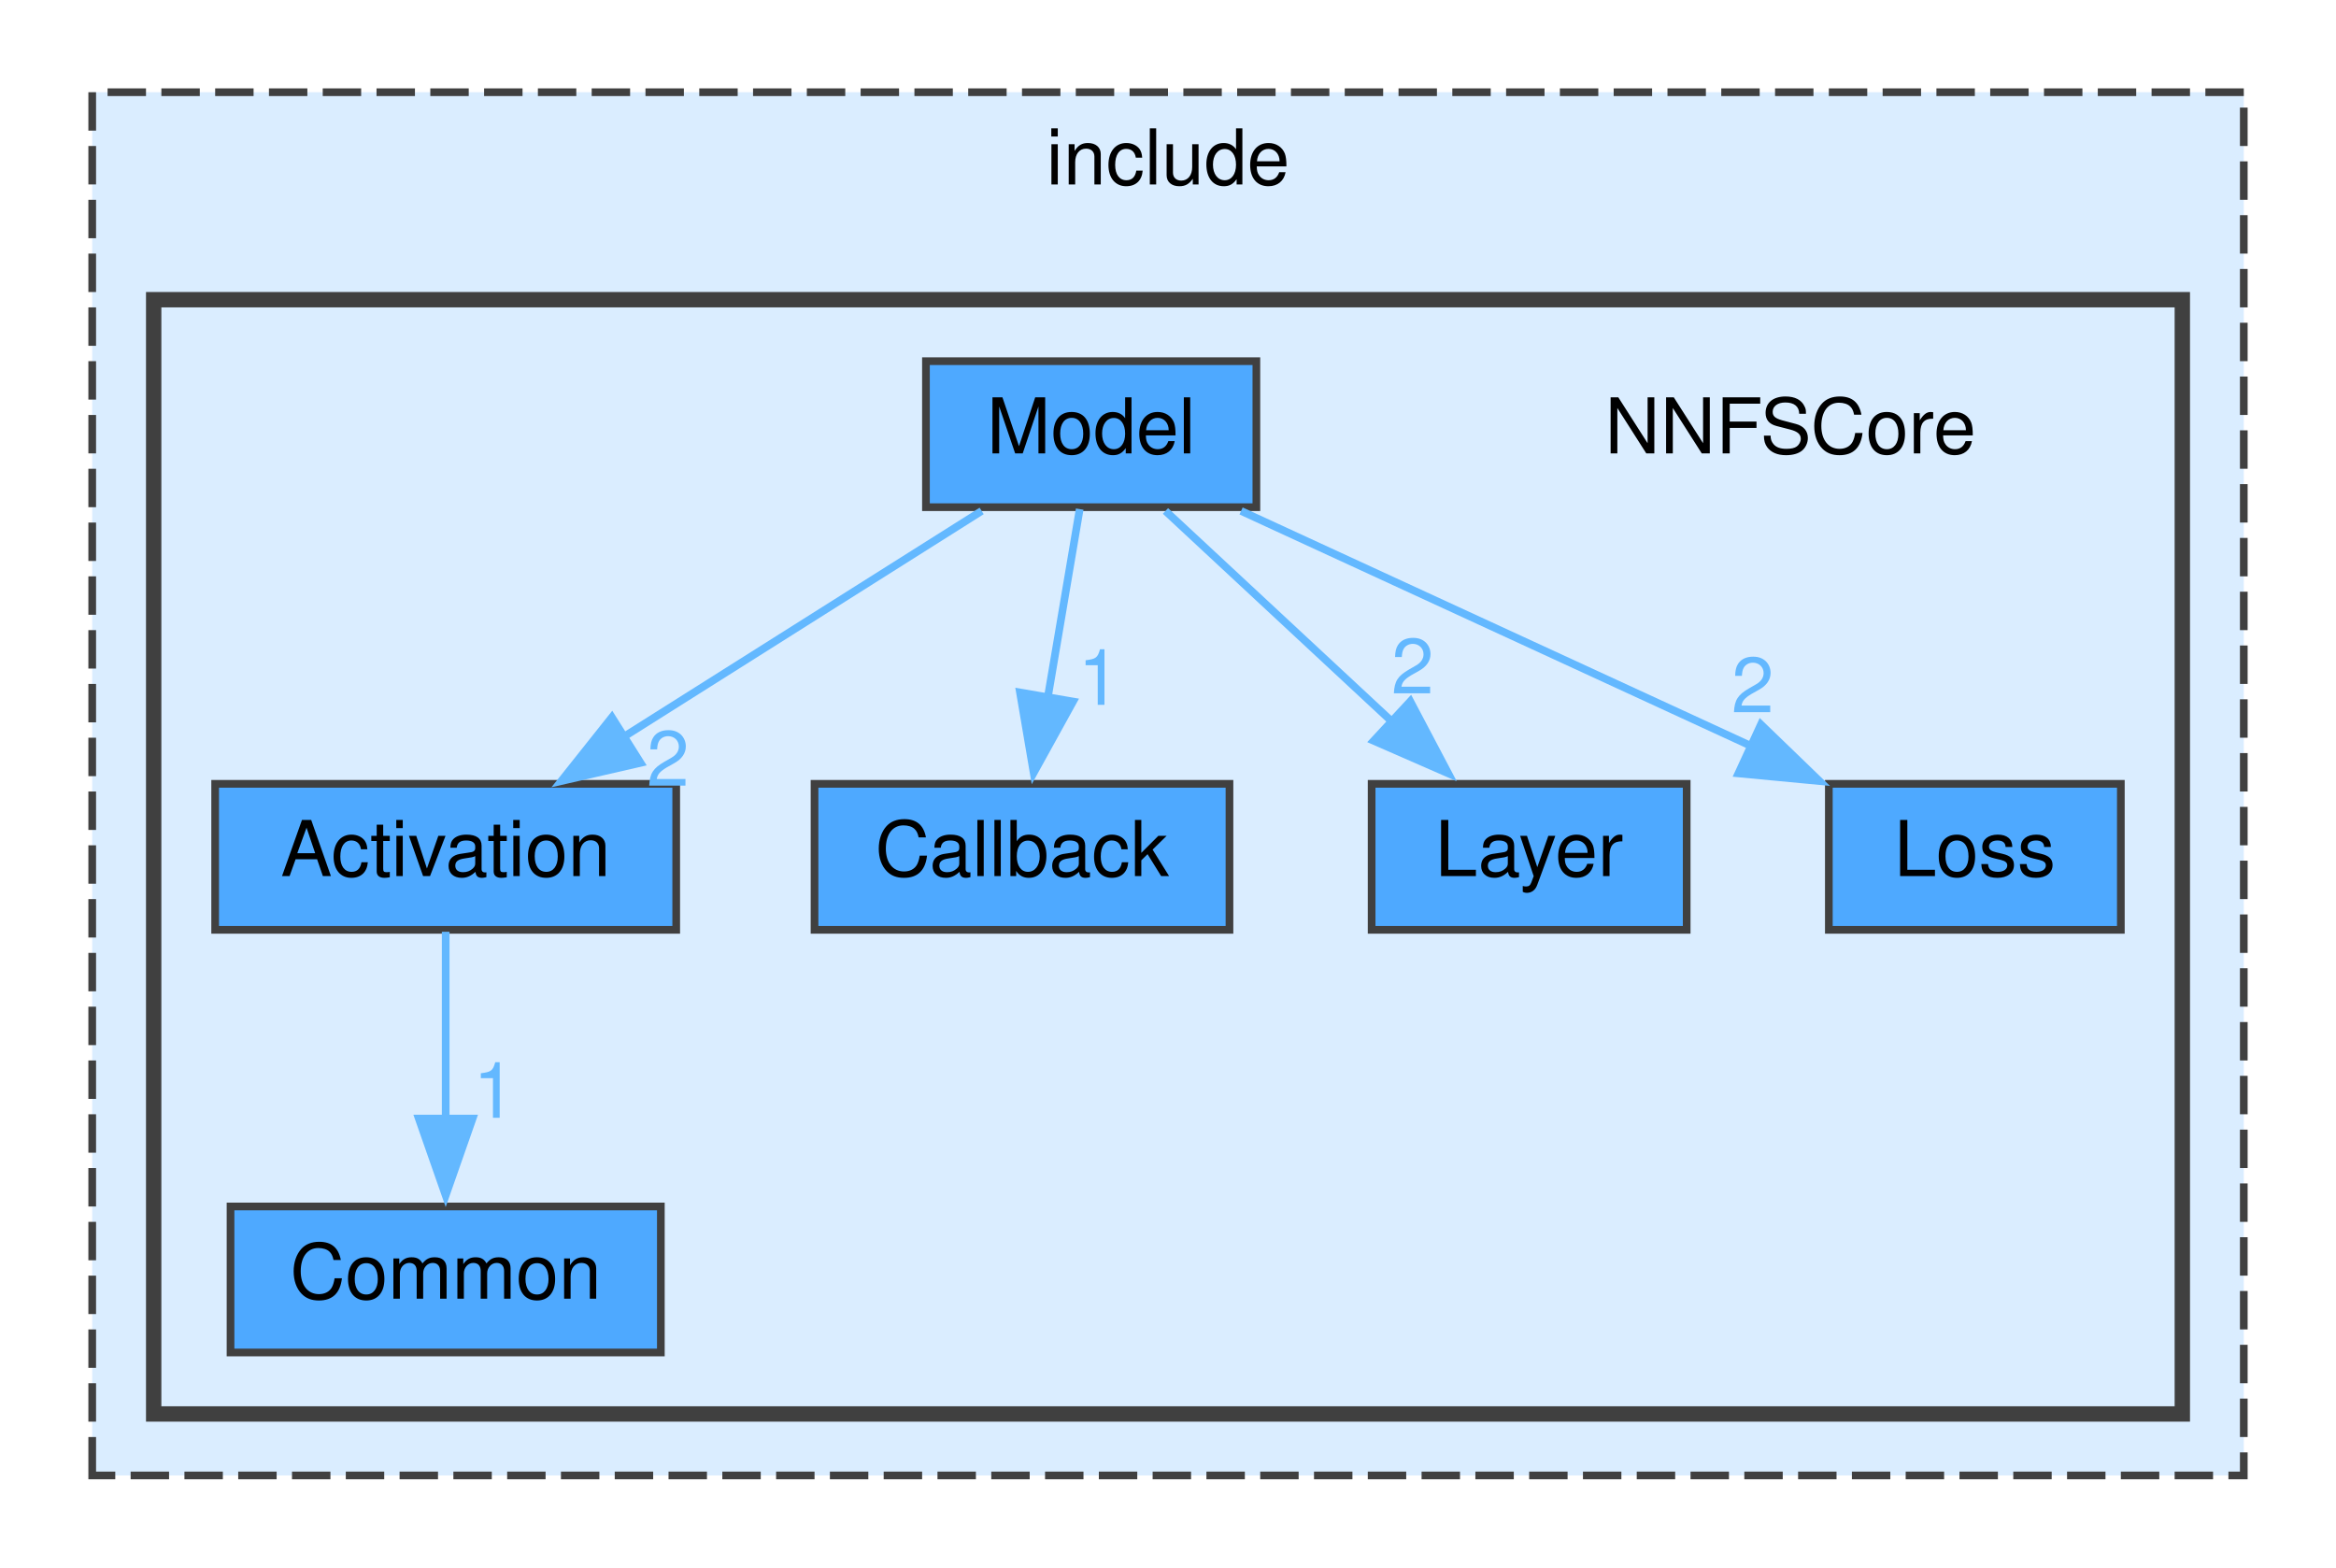
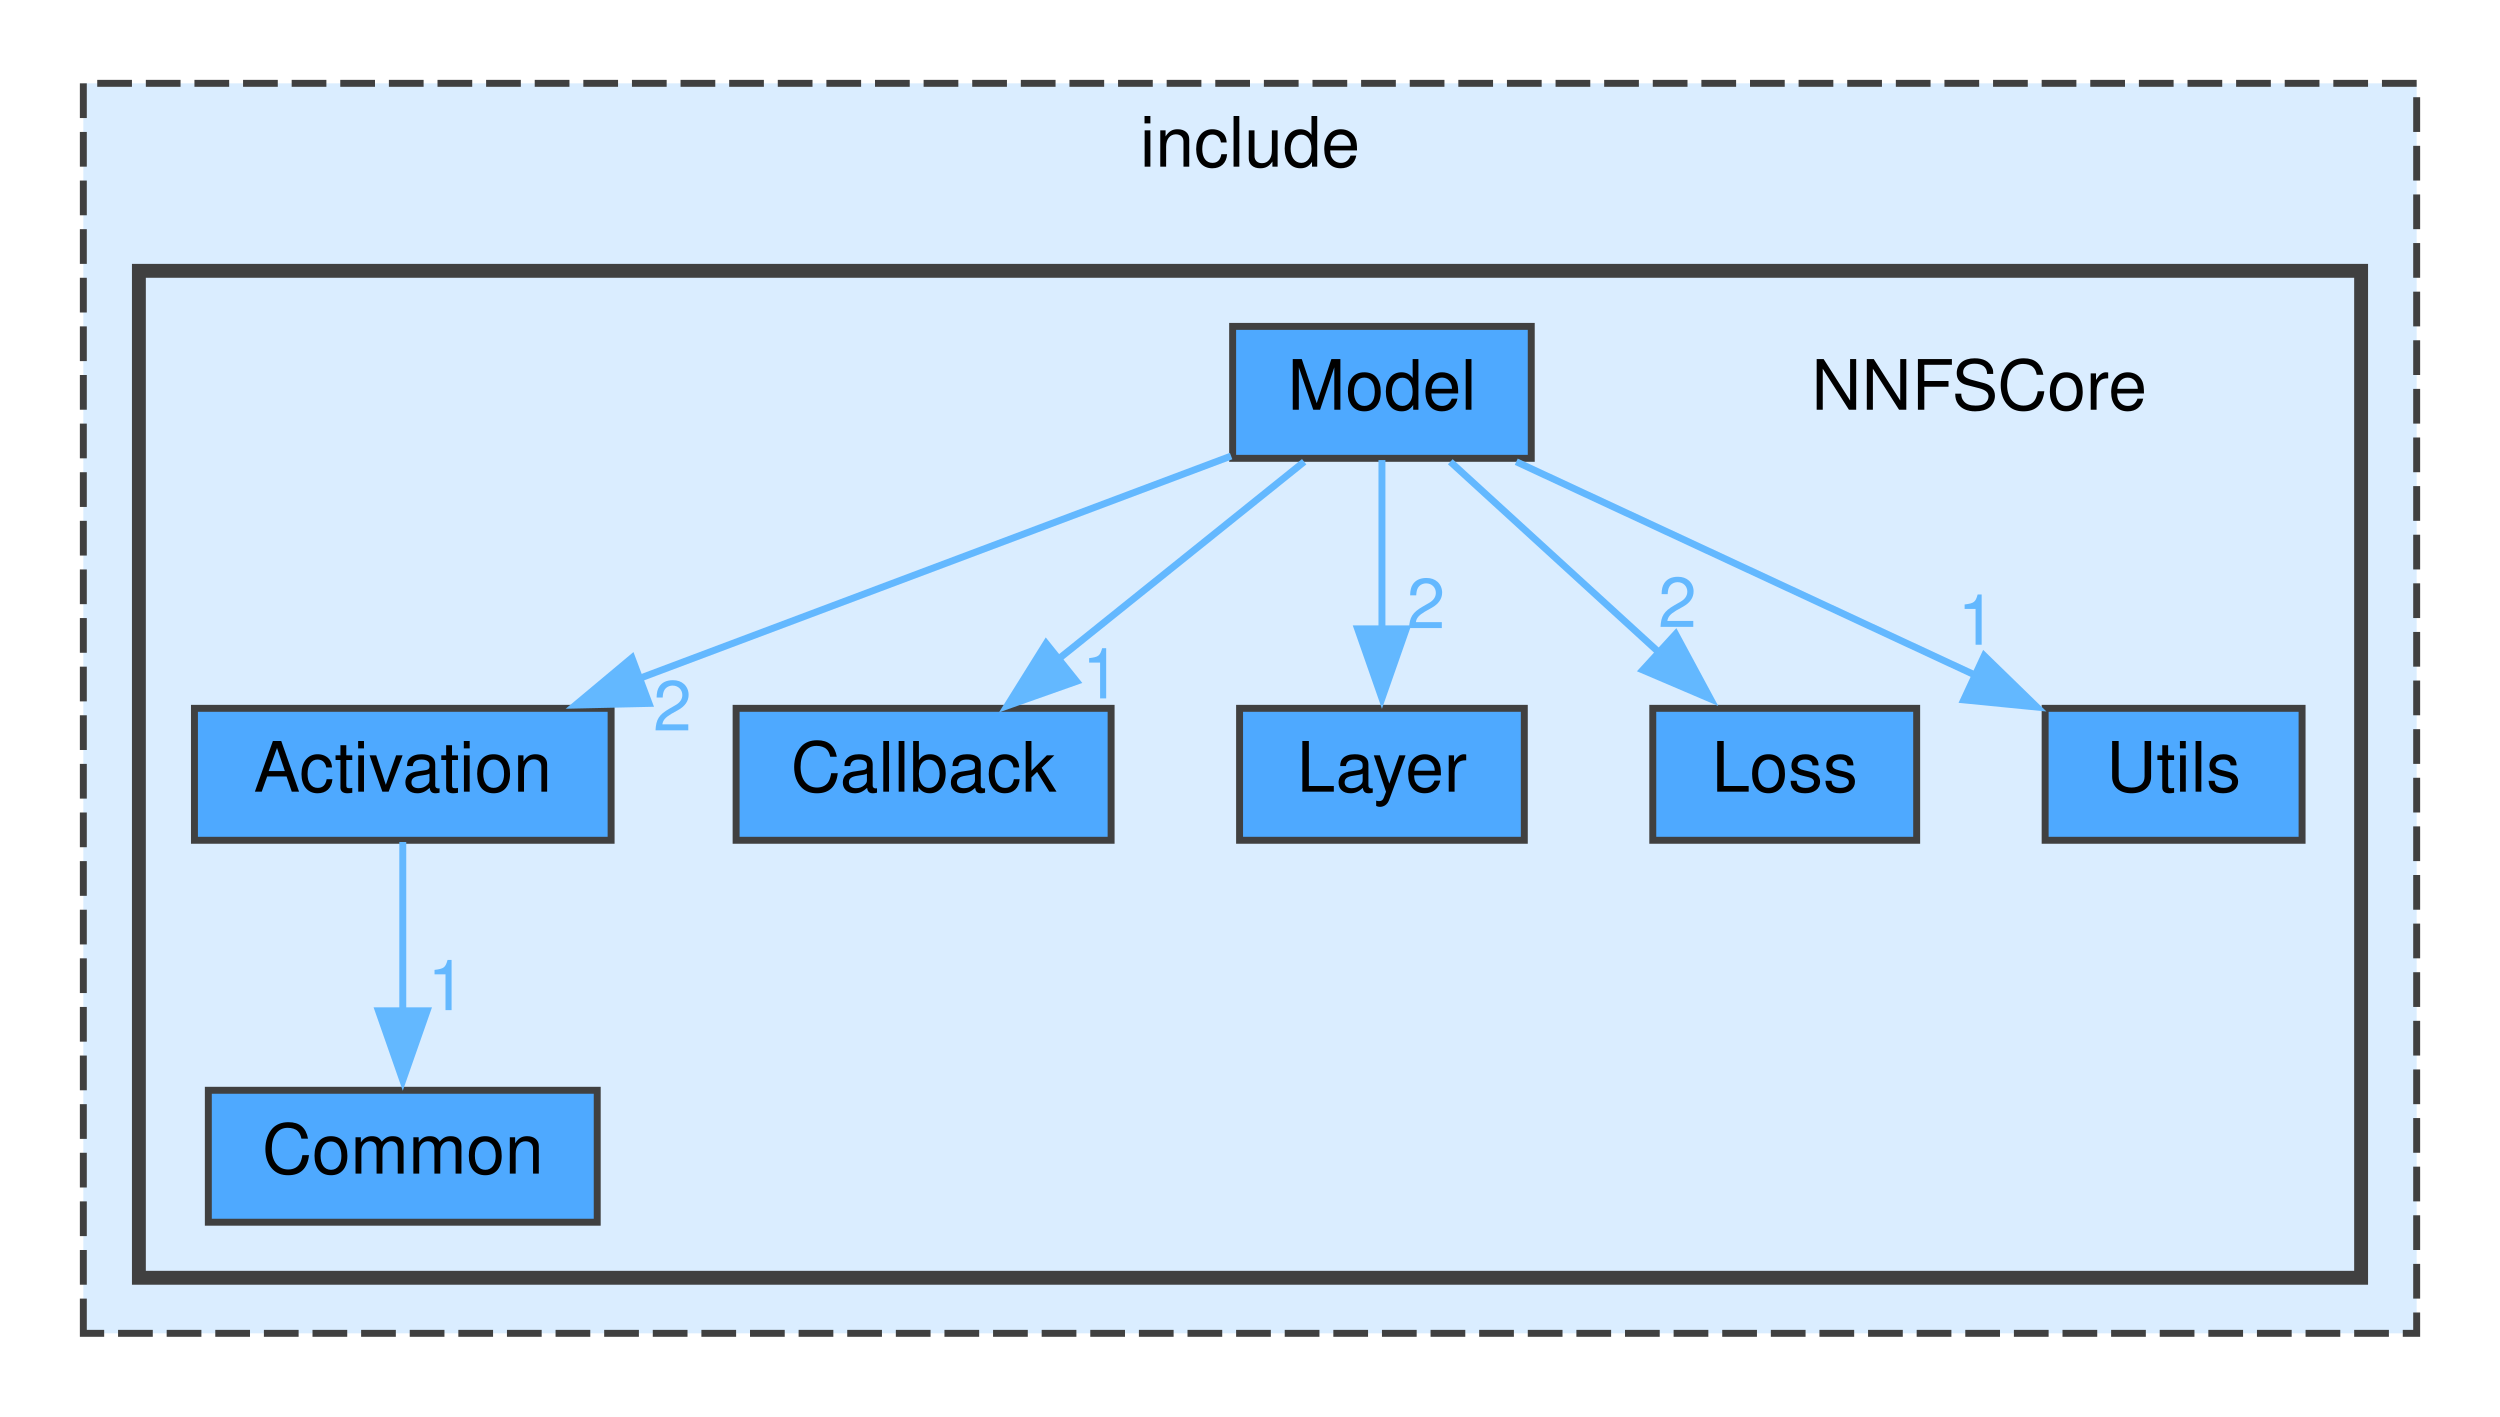
- <svg xmlns="http://www.w3.org/2000/svg" xmlns:xlink="http://www.w3.org/1999/xlink" width="304pt" height="204pt" viewBox="0.00 0.00 304.00 204.00">
+ <svg xmlns="http://www.w3.org/2000/svg" xmlns:xlink="http://www.w3.org/1999/xlink" width="360pt" height="204pt" viewBox="0.00 0.00 360.00 204.00">
  <g id="graph0" class="graph" transform="scale(1 1) rotate(0) translate(4 200)">
    <g id="clust1" class="cluster">
      <g id="a_clust1">
        <a xlink:href="dir_d44c64559bbebec7f509842c48db8b23.html" target="_top" xlink:title="include">
-           <polygon fill="#daedff" stroke="#404040" stroke-dasharray="5,2" points="8,-8 8,-188 288,-188 288,-8 8,-8" />
-           <text text-anchor="middle" x="148" y="-176" font-family="Helvetica,sans-Serif" font-size="10.00">include</text>
+           <polygon fill="#daedff" stroke="#404040" stroke-dasharray="5,2" points="8,-8 8,-188 344,-188 344,-8 8,-8" />
+           <text text-anchor="middle" x="176" y="-176" font-family="Helvetica,sans-Serif" font-size="10.00">include</text>
        </a>
      </g>
    </g>
    <g id="clust2" class="cluster">
      <g id="a_clust2">
        <a xlink:href="dir_b83ee6e98edabda9ce26bff501159cde.html" target="_top">
-           <polygon fill="#daedff" stroke="#404040" stroke-width="2" points="16,-16 16,-161 280,-161 280,-16 16,-16" />
+           <polygon fill="#daedff" stroke="#404040" stroke-width="2" points="16,-16 16,-161 336,-161 336,-16 16,-16" />
        </a>
      </g>
    </g>
    <g id="node1" class="node">
-       <text text-anchor="middle" x="229" y="-141" font-family="Helvetica,sans-Serif" font-size="10.00">NNFSCore</text>
+       <text text-anchor="middle" x="281" y="-141" font-family="Helvetica,sans-Serif" font-size="10.00">NNFSCore</text>
    </g>
    <g id="node2" class="node">
      <g id="a_node2">
        <a xlink:href="dir_201cb20a8b2f7377cbbd09d4dd7052b4.html" target="_top" xlink:title="Activation">
          <polygon fill="#4ea9ff" stroke="#404040" points="84,-98 24,-98 24,-79 84,-79 84,-98" />
          <text text-anchor="middle" x="54" y="-86" font-family="Helvetica,sans-Serif" font-size="10.00">Activation</text>
        </a>
      </g>
    </g>
    <g id="node4" class="node">
      <g id="a_node4">
        <a xlink:href="dir_74c82c2a03cdaa1e4aed5eb39bb1a636.html" target="_top" xlink:title="Common">
          <polygon fill="#4ea9ff" stroke="#404040" points="82,-43 26,-43 26,-24 82,-24 82,-43" />
          <text text-anchor="middle" x="54" y="-31" font-family="Helvetica,sans-Serif" font-size="10.00">Common</text>
        </a>
      </g>
    </g>
    <g id="edge1" class="edge">
      <path fill="none" stroke="#63b8ff" d="M54,-78.75C54,-72.11 54,-62.73 54,-54.31" />
      <polygon fill="#63b8ff" stroke="#63b8ff" points="57.5,-54.44 54,-44.44 50.5,-54.44 57.5,-54.44" />
      <g id="a_edge1-headlabel">
        <a xlink:href="dir_000000_000002.html" target="_top" xlink:title="1">
          <text text-anchor="middle" x="60.34" y="-54.54" font-family="Helvetica,sans-Serif" font-size="10.00" fill="#63b8ff">1</text>
        </a>
      </g>
    </g>
    <g id="node3" class="node">
      <g id="a_node3">
        <a xlink:href="dir_679677e8dfef9bc7f4ca0f5616a35919.html" target="_top" xlink:title="Callback">
          <polygon fill="#4ea9ff" stroke="#404040" points="156,-98 102,-98 102,-79 156,-79 156,-98" />
          <text text-anchor="middle" x="129" y="-86" font-family="Helvetica,sans-Serif" font-size="10.00">Callback</text>
        </a>
      </g>
    </g>
    <g id="node5" class="node">
      <g id="a_node5">
        <a xlink:href="dir_0122ab7167139957223f7cfcb3da127b.html" target="_top" xlink:title="Layer">
          <polygon fill="#4ea9ff" stroke="#404040" points="215.5,-98 174.5,-98 174.5,-79 215.5,-79 215.5,-98" />
          <text text-anchor="middle" x="195" y="-86" font-family="Helvetica,sans-Serif" font-size="10.00">Layer</text>
        </a>
      </g>
    </g>
    <g id="node6" class="node">
      <g id="a_node6">
        <a xlink:href="dir_3f817c6e3071a82219b2b11cb2fded89.html" target="_top" xlink:title="Loss">
          <polygon fill="#4ea9ff" stroke="#404040" points="272,-98 234,-98 234,-79 272,-79 272,-98" />
          <text text-anchor="middle" x="253" y="-86" font-family="Helvetica,sans-Serif" font-size="10.00">Loss</text>
        </a>
      </g>
    </g>
    <g id="node7" class="node">
      <g id="a_node7">
        <a xlink:href="dir_d8c8d72af92371d312f55c54616af8a3.html" target="_top" xlink:title="Model">
-           <polygon fill="#4ea9ff" stroke="#404040" points="159.5,-153 116.5,-153 116.5,-134 159.5,-134 159.5,-153" />
-           <text text-anchor="middle" x="138" y="-141" font-family="Helvetica,sans-Serif" font-size="10.00">Model</text>
+           <polygon fill="#4ea9ff" stroke="#404040" points="216.5,-153 173.5,-153 173.5,-134 216.5,-134 216.5,-153" />
+           <text text-anchor="middle" x="195" y="-141" font-family="Helvetica,sans-Serif" font-size="10.00">Model</text>
        </a>
      </g>
    </g>
    <g id="edge3" class="edge">
-       <path fill="none" stroke="#63b8ff" d="M123.75,-133.51C111,-125.47 92.08,-113.53 77.16,-104.11" />
-       <polygon fill="#63b8ff" stroke="#63b8ff" points="79.36,-100.73 69.04,-98.36 75.63,-106.65 79.36,-100.73" />
+       <path fill="none" stroke="#63b8ff" d="M173.28,-134.33C150.5,-125.77 114.4,-112.2 87.87,-102.23" />
+       <polygon fill="#63b8ff" stroke="#63b8ff" points="89.46,-98.71 78.87,-98.47 87,-105.27 89.46,-98.71" />
      <g id="a_edge3-headlabel">
        <a xlink:href="dir_000006_000000.html" target="_top" xlink:title="2">
-           <text text-anchor="middle" x="82.92" y="-97.75" font-family="Helvetica,sans-Serif" font-size="10.00" fill="#63b8ff">2</text>
+           <text text-anchor="middle" x="92.83" y="-94.82" font-family="Helvetica,sans-Serif" font-size="10.00" fill="#63b8ff">2</text>
        </a>
      </g>
    </g>
    <g id="edge5" class="edge">
-       <path fill="none" stroke="#63b8ff" d="M136.51,-133.75C135.37,-127.04 133.76,-117.52 132.32,-109.02" />
-       <polygon fill="#63b8ff" stroke="#63b8ff" points="135.64,-108.71 130.52,-99.44 128.74,-109.89 135.64,-108.71" />
+       <path fill="none" stroke="#63b8ff" d="M183.8,-133.51C174.17,-125.77 160.05,-114.43 148.55,-105.2" />
+       <polygon fill="#63b8ff" stroke="#63b8ff" points="151.02,-101.89 141.03,-98.36 146.64,-107.35 151.02,-101.89" />
      <g id="a_edge5-headlabel">
        <a xlink:href="dir_000006_000001.html" target="_top" xlink:title="1">
-           <text text-anchor="middle" x="139.04" y="-108.28" font-family="Helvetica,sans-Serif" font-size="10.00" fill="#63b8ff">1</text>
+           <text text-anchor="middle" x="154.6" y="-99.43" font-family="Helvetica,sans-Serif" font-size="10.00" fill="#63b8ff">1</text>
        </a>
      </g>
    </g>
    <g id="edge2" class="edge">
-       <path fill="none" stroke="#63b8ff" d="M147.67,-133.51C155.83,-125.93 167.71,-114.88 177.52,-105.75" />
-       <polygon fill="#63b8ff" stroke="#63b8ff" points="179.53,-108.73 184.47,-99.36 174.77,-103.6 179.53,-108.73" />
+       <path fill="none" stroke="#63b8ff" d="M195,-133.75C195,-127.11 195,-117.73 195,-109.31" />
+       <polygon fill="#63b8ff" stroke="#63b8ff" points="198.5,-109.44 195,-99.44 191.5,-109.44 198.5,-109.44" />
      <g id="a_edge2-headlabel">
        <a xlink:href="dir_000006_000004.html" target="_top" xlink:title="2">
-           <text text-anchor="middle" x="179.83" y="-109.76" font-family="Helvetica,sans-Serif" font-size="10.00" fill="#63b8ff">2</text>
+           <text text-anchor="middle" x="201.34" y="-109.54" font-family="Helvetica,sans-Serif" font-size="10.00" fill="#63b8ff">2</text>
        </a>
      </g>
    </g>
    <g id="edge4" class="edge">
-       <path fill="none" stroke="#63b8ff" d="M157.51,-133.51C175.71,-125.12 203.1,-112.5 223.89,-102.92" />
-       <polygon fill="#63b8ff" stroke="#63b8ff" points="225.16,-105.72 232.78,-98.36 222.23,-99.36 225.16,-105.72" />
+       <path fill="none" stroke="#63b8ff" d="M204.84,-133.51C213.14,-125.93 225.23,-114.88 235.22,-105.75" />
+       <polygon fill="#63b8ff" stroke="#63b8ff" points="237.29,-108.69 242.31,-99.36 232.56,-103.52 237.29,-108.69" />
      <g id="a_edge4-headlabel">
        <a xlink:href="dir_000006_000005.html" target="_top" xlink:title="2">
-           <text text-anchor="middle" x="224.09" y="-107.31" font-family="Helvetica,sans-Serif" font-size="10.00" fill="#63b8ff">2</text>
+           <text text-anchor="middle" x="237.55" y="-109.71" font-family="Helvetica,sans-Serif" font-size="10.00" fill="#63b8ff">2</text>
+         </a>
+       </g>
+     </g>
+     <g id="node8" class="node">
+       <g id="a_node8">
+         <a xlink:href="dir_f1335659ee664ff8766a532faaea479e.html" target="_top" xlink:title="Utils">
+           <polygon fill="#4ea9ff" stroke="#404040" points="327.5,-98 290.5,-98 290.5,-79 327.5,-79 327.5,-98" />
+           <text text-anchor="middle" x="309" y="-86" font-family="Helvetica,sans-Serif" font-size="10.00">Utils</text>
+         </a>
+       </g>
+     </g>
+     <g id="edge6" class="edge">
+       <path fill="none" stroke="#63b8ff" d="M214.34,-133.51C232.49,-125.07 259.86,-112.34 280.51,-102.74" />
+       <polygon fill="#63b8ff" stroke="#63b8ff" points="281.73,-105.57 289.32,-98.18 278.78,-99.22 281.73,-105.57" />
+       <g id="a_edge6-headlabel">
+         <a xlink:href="dir_000006_000009.html" target="_top" xlink:title="1">
+           <text text-anchor="middle" x="280.67" y="-107.16" font-family="Helvetica,sans-Serif" font-size="10.00" fill="#63b8ff">1</text>
        </a>
      </g>
    </g>
  </g>
</svg>
